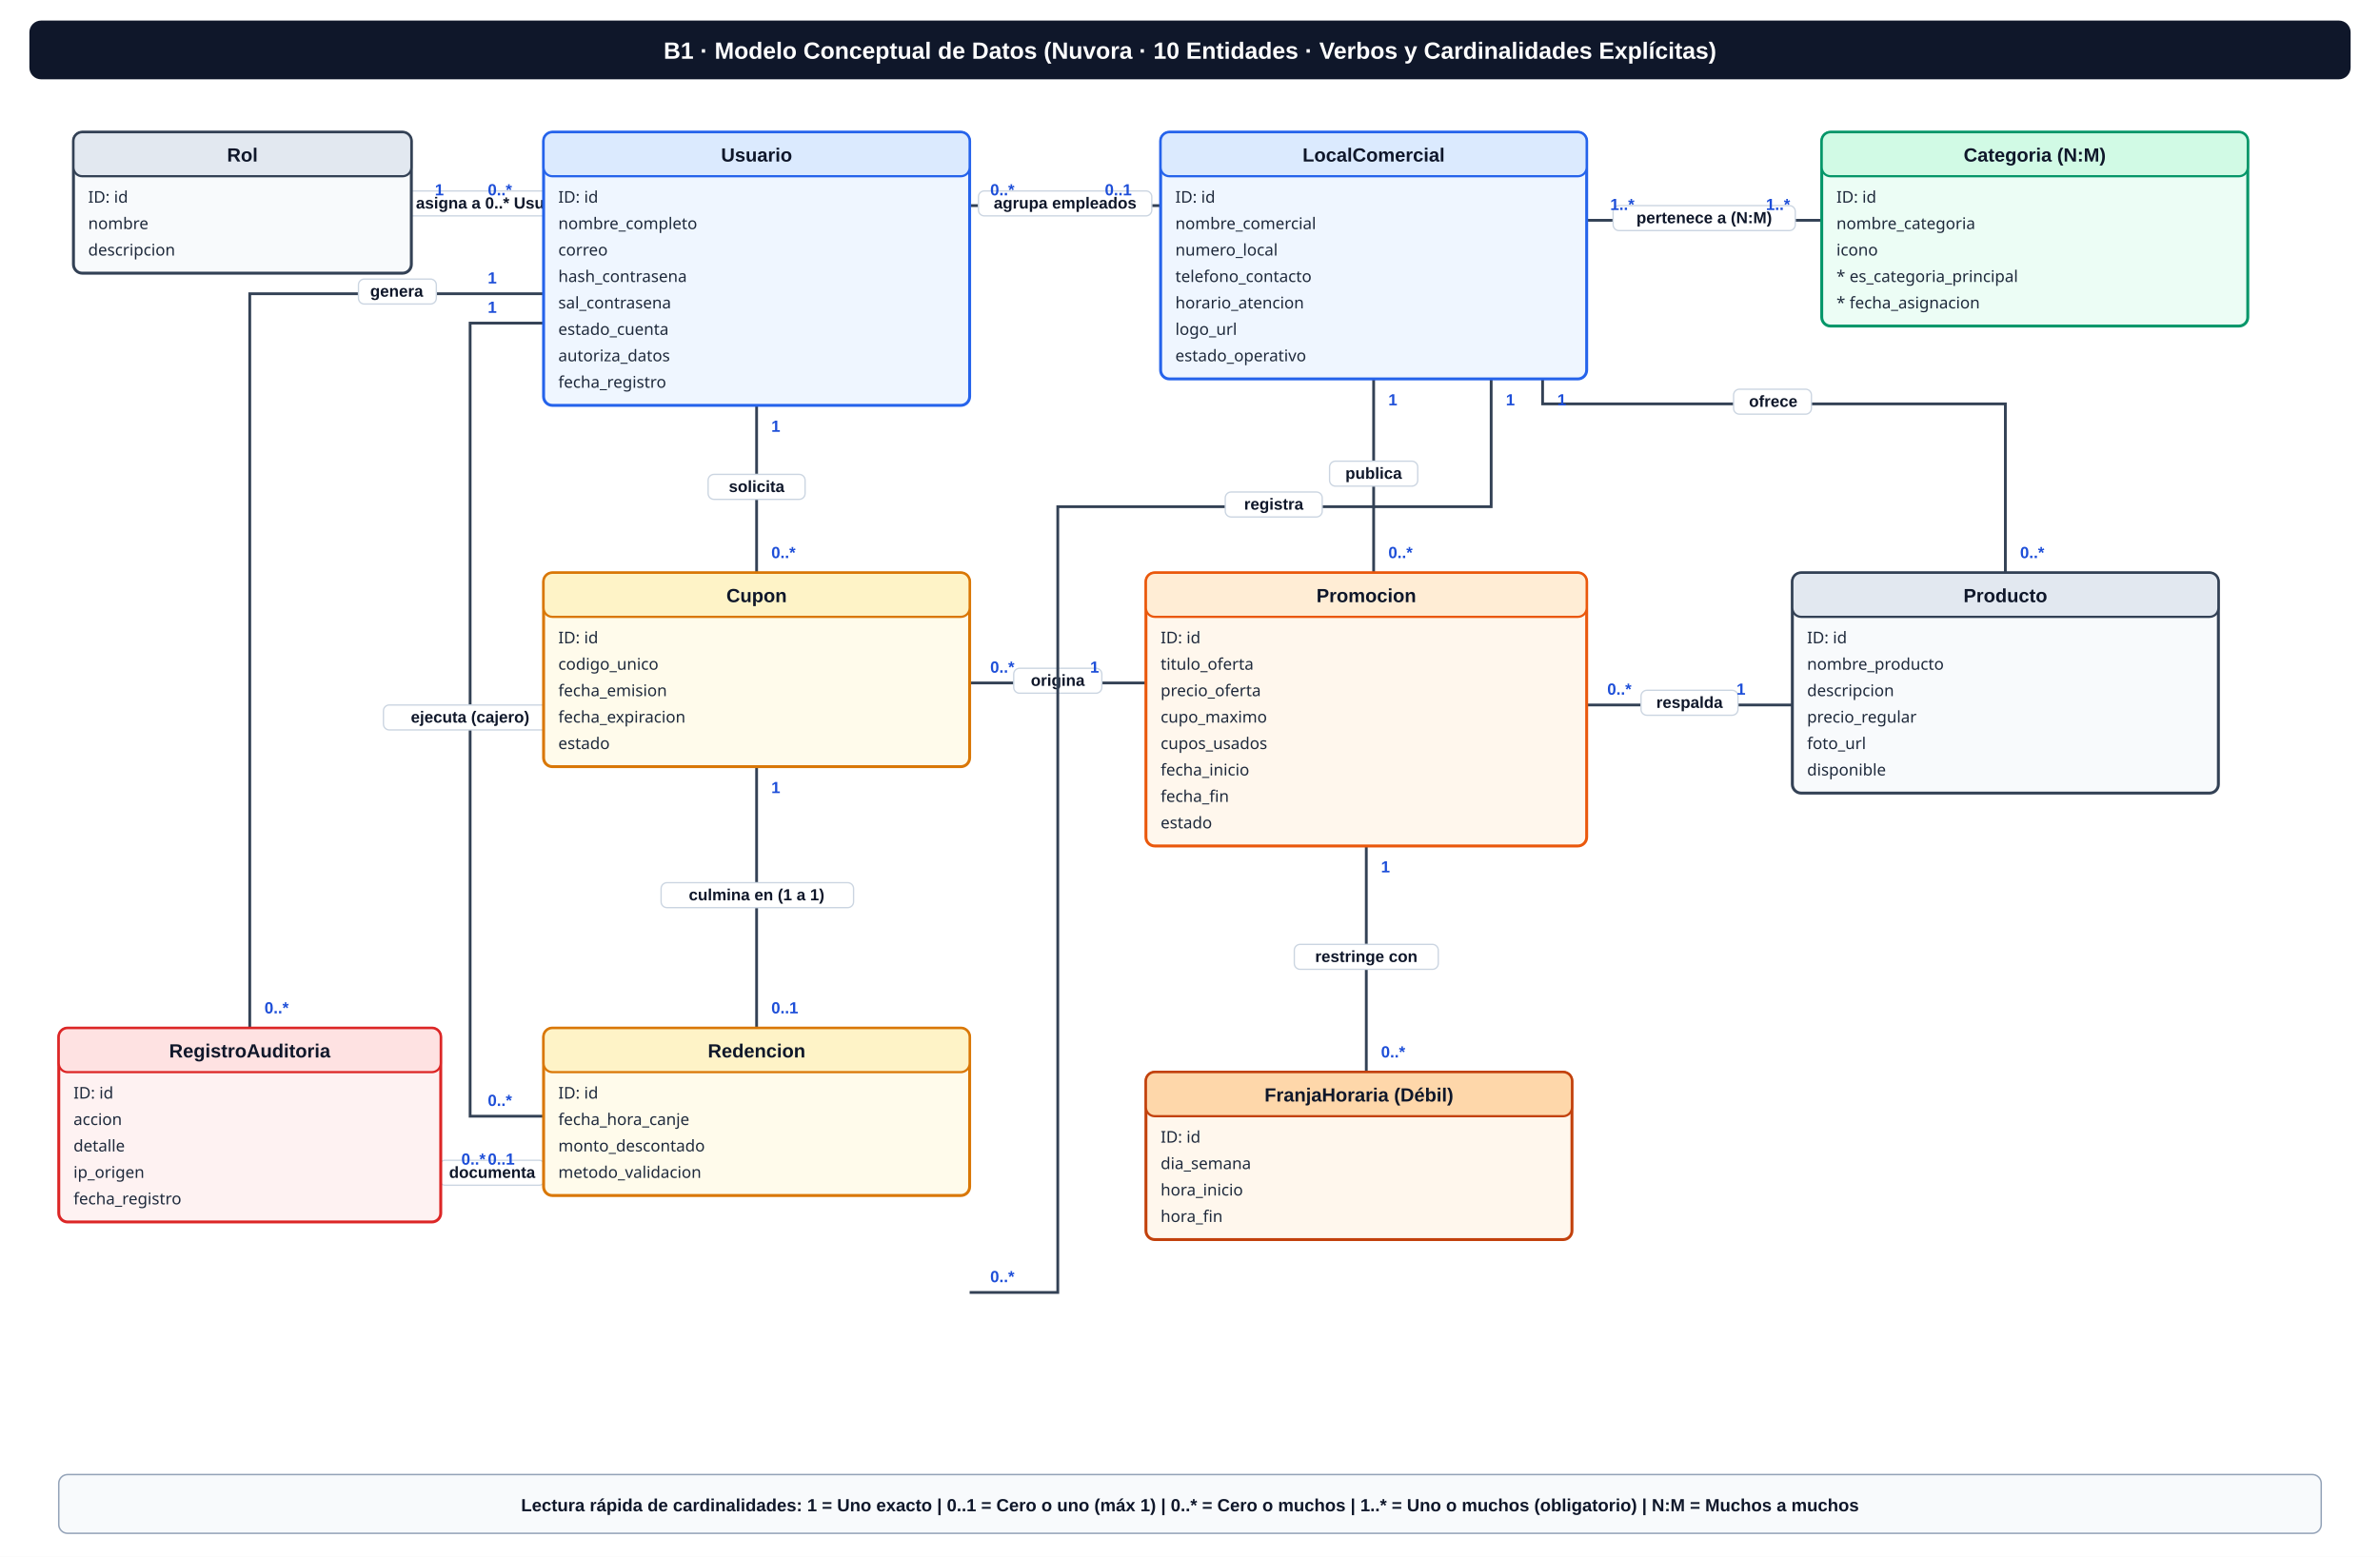
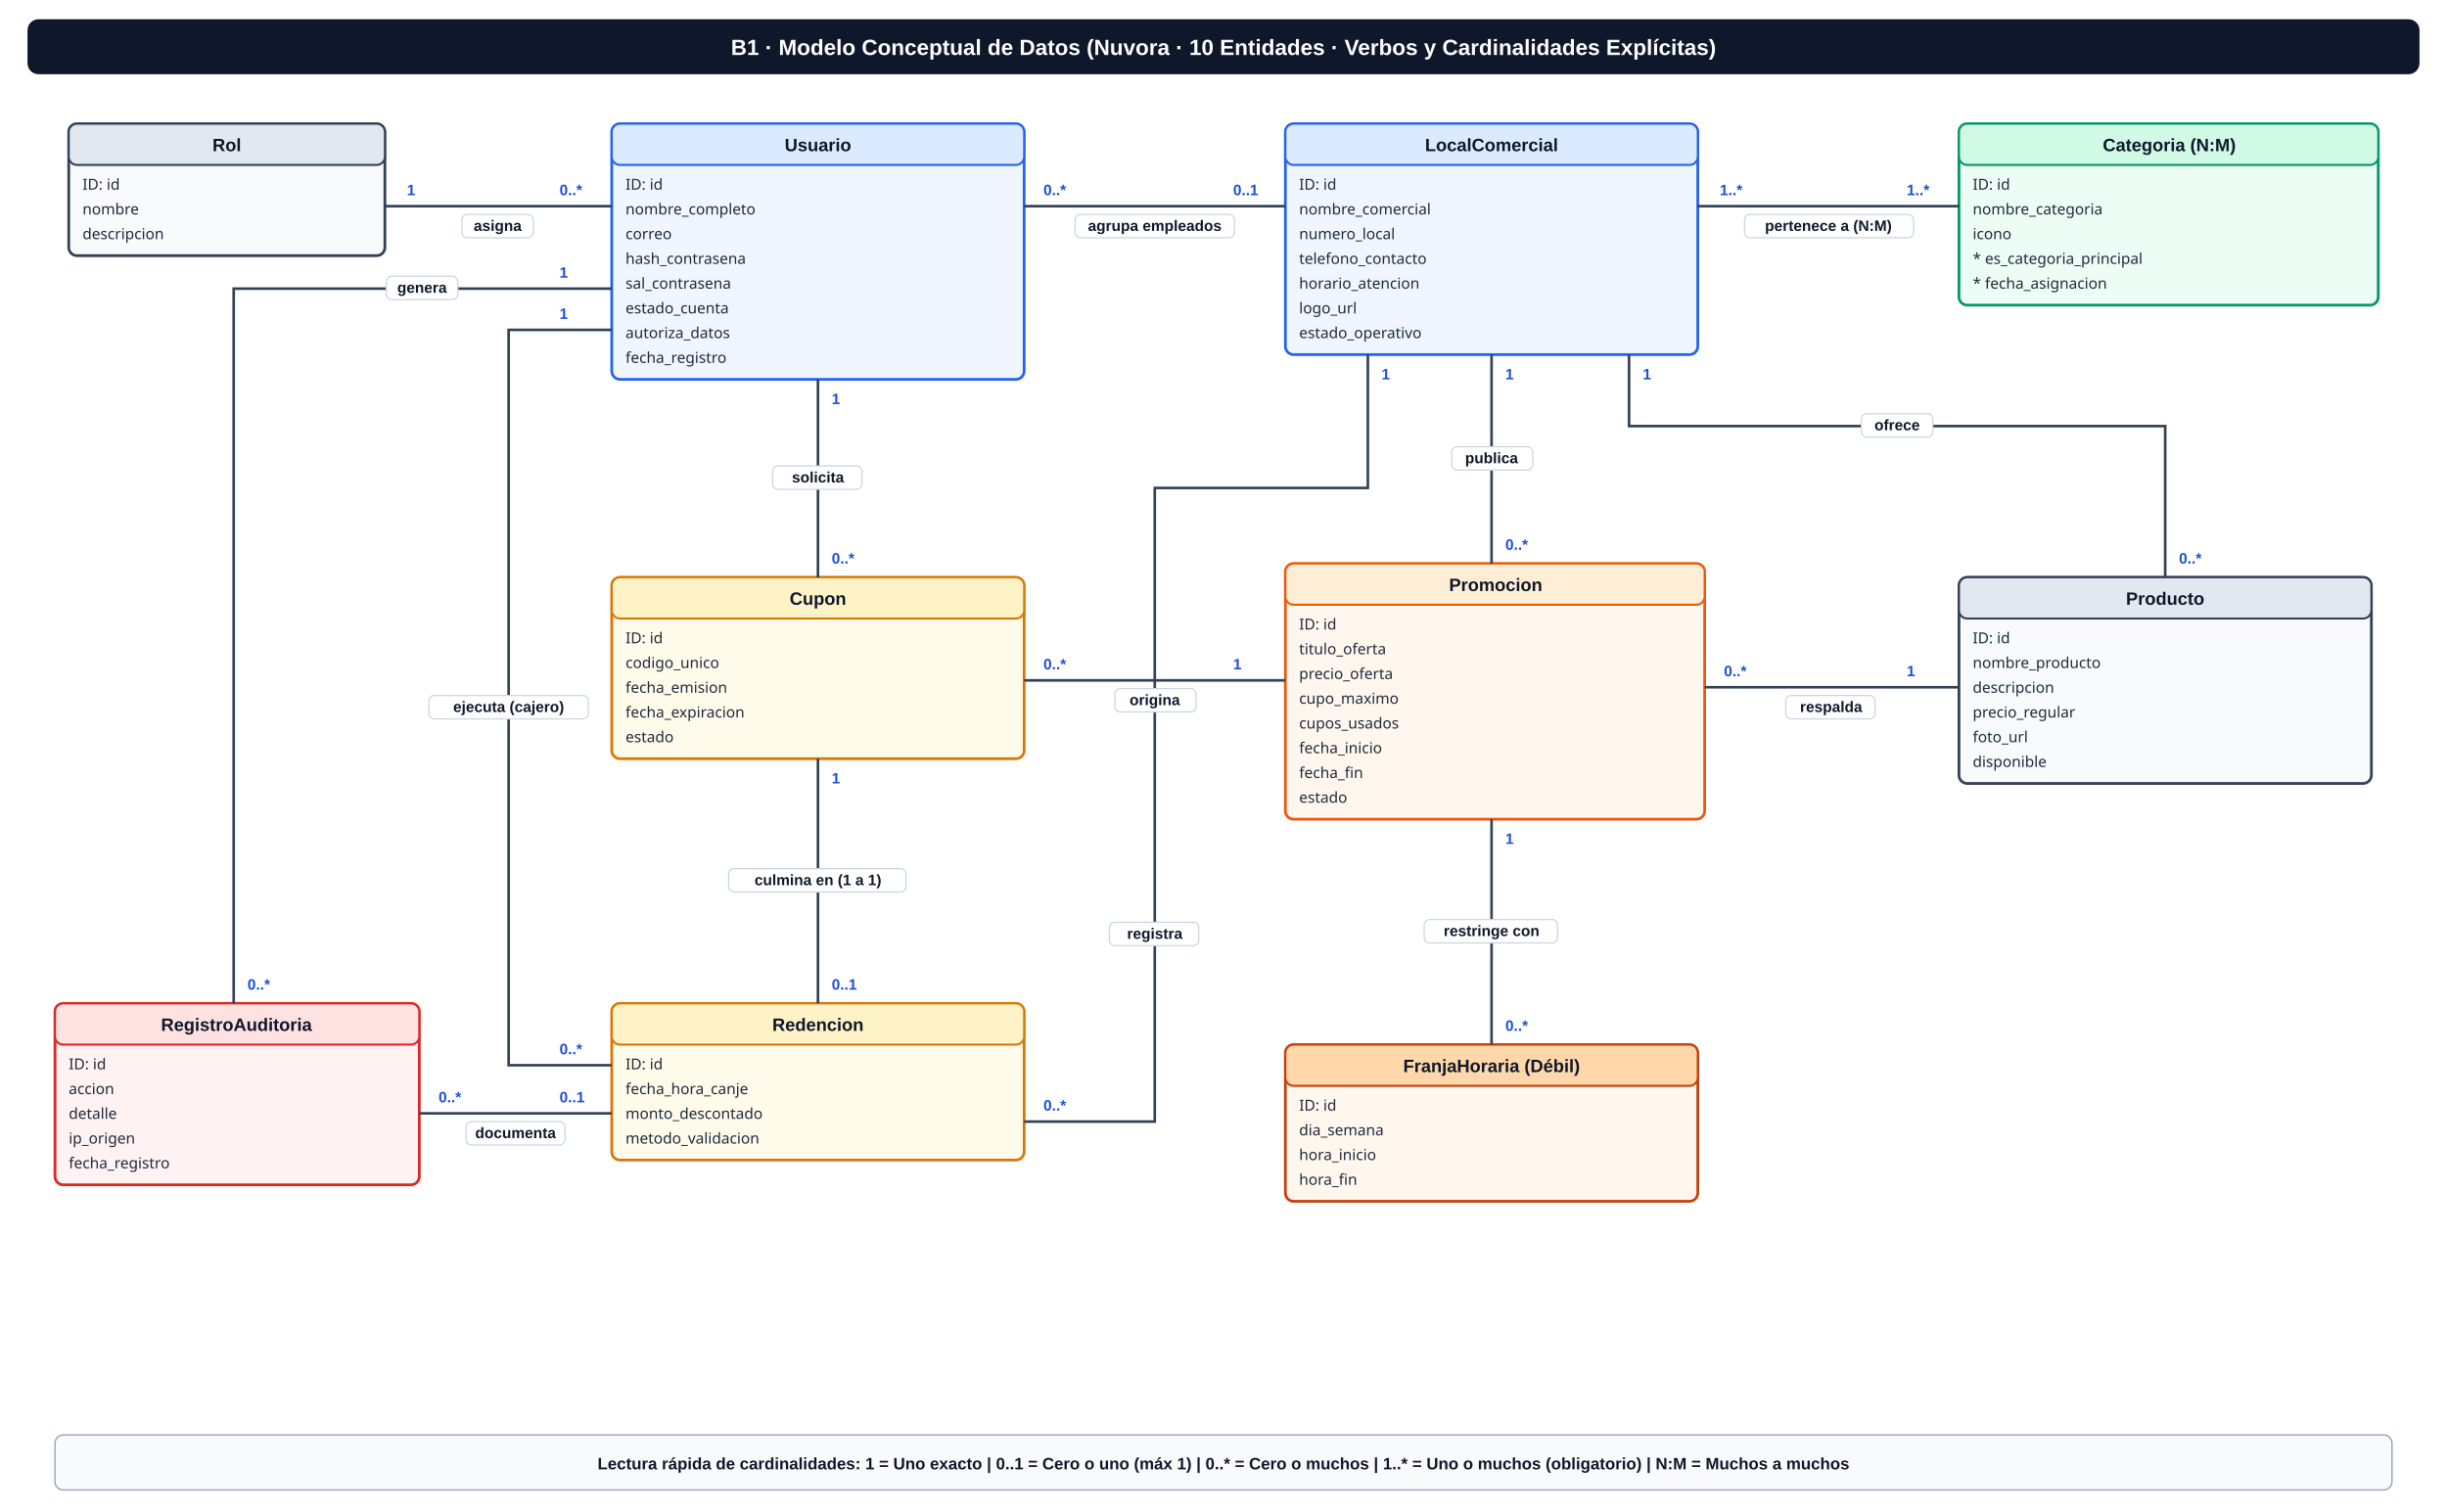
- <svg xmlns="http://www.w3.org/2000/svg" width="1620" height="1060" viewBox="0 0 1620 1060">
+ <svg xmlns="http://www.w3.org/2000/svg" width="1780" height="1100" viewBox="0 0 1780 1100">
  <defs>
    <marker id="cf_one" viewBox="0 0 16 14" refX="15" refY="7" markerWidth="14" markerHeight="12" orient="auto-start-reverse">
      <line x1="8" y1="1" x2="8" y2="13" stroke="#1E293B" stroke-width="1.8" />
      <line x1="12" y1="1" x2="12" y2="13" stroke="#1E293B" stroke-width="1.8" />
    </marker>
    <marker id="cf_zero_one" viewBox="0 0 18 14" refX="17" refY="7" markerWidth="16" markerHeight="12" orient="auto-start-reverse">
      <circle cx="5" cy="7" r="3.5" fill="#FFFFFF" stroke="#1E293B" stroke-width="1.6" />
      <line x1="13" y1="1" x2="13" y2="13" stroke="#1E293B" stroke-width="1.8" />
    </marker>
    <marker id="cf_zero_many" viewBox="0 0 20 14" refX="19" refY="7" markerWidth="18" markerHeight="12" orient="auto-start-reverse">
      <circle cx="5" cy="7" r="3.5" fill="#FFFFFF" stroke="#1E293B" stroke-width="1.6" />
      <path d="M 19 1 L 10 7 L 19 13" fill="none" stroke="#1E293B" stroke-width="1.8" />
      <line x1="10" y1="7" x2="19" y2="7" stroke="#1E293B" stroke-width="1.8" />
    </marker>
    <marker id="cf_one_many" viewBox="0 0 20 14" refX="19" refY="7" markerWidth="18" markerHeight="12" orient="auto-start-reverse">
      <line x1="7" y1="1" x2="7" y2="13" stroke="#1E293B" stroke-width="1.8" />
      <path d="M 19 1 L 10 7 L 19 13" fill="none" stroke="#1E293B" stroke-width="1.8" />
      <line x1="10" y1="7" x2="19" y2="7" stroke="#1E293B" stroke-width="1.8" />
    </marker>
  </defs>
-   <rect width="1620" height="1060" fill="#FFFFFF" />
-   <rect x="20" y="14" width="1580" height="40" rx="8" fill="#0F172A" />
-   <text x="810" y="40" text-anchor="middle" font-family="Segoe UI, Arial, sans-serif" font-size="16" font-weight="700" fill="#FFFFFF">B1 · Modelo Conceptual de Datos (Nuvora · 10 Entidades · Verbos y Cardinalidades Explícitas)</text>
-   <path d="M 280 140 L 370 140" fill="none" stroke="#334155" stroke-width="1.9" />
-   <rect x="227" y="130" width="196" height="17" rx="4" fill="#FFFFFF" stroke="#CBD5E1" stroke-width="0.9" />
-   <text x="325" y="142" text-anchor="middle" font-family="Segoe UI, Arial, sans-serif" font-size="11" font-weight="600" fill="#0F172A">1 Rol asigna a 0..* Usuarios</text>
-   <text x="296" y="133" font-family="Segoe UI, Arial, sans-serif" font-size="11" font-weight="700" fill="#1D4ED8">1</text>
-   <text x="332" y="133" font-family="Segoe UI, Arial, sans-serif" font-size="11" font-weight="700" fill="#1D4ED8">0..*</text>
-   <path d="M 790 140 L 660 140" fill="none" stroke="#334155" stroke-width="1.9" />
-   <rect x="666" y="130" width="118" height="17" rx="4" fill="#FFFFFF" stroke="#CBD5E1" stroke-width="0.9" />
-   <text x="725" y="142" text-anchor="middle" font-family="Segoe UI, Arial, sans-serif" font-size="11" font-weight="600" fill="#0F172A">agrupa empleados</text>
-   <text x="752" y="133" font-family="Segoe UI, Arial, sans-serif" font-size="11" font-weight="700" fill="#1D4ED8">0..1</text>
-   <text x="674" y="133" font-family="Segoe UI, Arial, sans-serif" font-size="11" font-weight="700" fill="#1D4ED8">0..*</text>
-   <path d="M 1080 150 L 1240 150" fill="none" stroke="#334155" stroke-width="1.9" />
-   <rect x="1098" y="140" width="124" height="17" rx="4" fill="#FFFFFF" stroke="#CBD5E1" stroke-width="0.9" />
-   <text x="1160" y="152" text-anchor="middle" font-family="Segoe UI, Arial, sans-serif" font-size="11" font-weight="600" fill="#0F172A">pertenece a (N:M)</text>
-   <text x="1096" y="143" font-family="Segoe UI, Arial, sans-serif" font-size="11" font-weight="700" fill="#1D4ED8">1..*</text>
-   <text x="1202" y="143" font-family="Segoe UI, Arial, sans-serif" font-size="11" font-weight="700" fill="#1D4ED8">1..*</text>
-   <path d="M 1050 258 L 1050 275 L 1365 275 L 1365 390" fill="none" stroke="#334155" stroke-width="1.9" />
-   <rect x="1180" y="265" width="53" height="17" rx="4" fill="#FFFFFF" stroke="#CBD5E1" stroke-width="0.9" />
-   <text x="1207" y="277" text-anchor="middle" font-family="Segoe UI, Arial, sans-serif" font-size="11" font-weight="600" fill="#0F172A">ofrece</text>
-   <text x="1060" y="276" font-family="Segoe UI, Arial, sans-serif" font-size="11" font-weight="700" fill="#1D4ED8">1</text>
-   <text x="1375" y="380" font-family="Segoe UI, Arial, sans-serif" font-size="11" font-weight="700" fill="#1D4ED8">0..*</text>
-   <path d="M 935 258 L 935 390" fill="none" stroke="#334155" stroke-width="1.9" />
-   <rect x="905" y="314" width="60" height="17" rx="4" fill="#FFFFFF" stroke="#CBD5E1" stroke-width="0.9" />
-   <text x="935" y="326" text-anchor="middle" font-family="Segoe UI, Arial, sans-serif" font-size="11" font-weight="600" fill="#0F172A">publica</text>
-   <text x="945" y="276" font-family="Segoe UI, Arial, sans-serif" font-size="11" font-weight="700" fill="#1D4ED8">1</text>
-   <text x="945" y="380" font-family="Segoe UI, Arial, sans-serif" font-size="11" font-weight="700" fill="#1D4ED8">0..*</text>
-   <path d="M 1220 480 L 1080 480" fill="none" stroke="#334155" stroke-width="1.9" />
-   <rect x="1117" y="470" width="66" height="17" rx="4" fill="#FFFFFF" stroke="#CBD5E1" stroke-width="0.9" />
-   <text x="1150" y="482" text-anchor="middle" font-family="Segoe UI, Arial, sans-serif" font-size="11" font-weight="600" fill="#0F172A">respalda</text>
-   <text x="1182" y="473" font-family="Segoe UI, Arial, sans-serif" font-size="11" font-weight="700" fill="#1D4ED8">1</text>
-   <text x="1094" y="473" font-family="Segoe UI, Arial, sans-serif" font-size="11" font-weight="700" fill="#1D4ED8">0..*</text>
-   <path d="M 930 576 L 930 730" fill="none" stroke="#334155" stroke-width="1.9" />
-   <rect x="881" y="643" width="98" height="17" rx="4" fill="#FFFFFF" stroke="#CBD5E1" stroke-width="0.9" />
-   <text x="930" y="655" text-anchor="middle" font-family="Segoe UI, Arial, sans-serif" font-size="11" font-weight="600" fill="#0F172A">restringe con</text>
-   <text x="940" y="594" font-family="Segoe UI, Arial, sans-serif" font-size="11" font-weight="700" fill="#1D4ED8">1</text>
-   <text x="940" y="720" font-family="Segoe UI, Arial, sans-serif" font-size="11" font-weight="700" fill="#1D4ED8">0..*</text>
-   <path d="M 780 465 L 660 465" fill="none" stroke="#334155" stroke-width="1.9" />
-   <rect x="690" y="455" width="60" height="17" rx="4" fill="#FFFFFF" stroke="#CBD5E1" stroke-width="0.9" />
-   <text x="720" y="467" text-anchor="middle" font-family="Segoe UI, Arial, sans-serif" font-size="11" font-weight="600" fill="#0F172A">origina</text>
-   <text x="742" y="458" font-family="Segoe UI, Arial, sans-serif" font-size="11" font-weight="700" fill="#1D4ED8">1</text>
-   <text x="674" y="458" font-family="Segoe UI, Arial, sans-serif" font-size="11" font-weight="700" fill="#1D4ED8">0..*</text>
-   <path d="M 515 276 L 515 390" fill="none" stroke="#334155" stroke-width="1.9" />
-   <rect x="482" y="323" width="66" height="17" rx="4" fill="#FFFFFF" stroke="#CBD5E1" stroke-width="0.9" />
-   <text x="515" y="335" text-anchor="middle" font-family="Segoe UI, Arial, sans-serif" font-size="11" font-weight="600" fill="#0F172A">solicita</text>
-   <text x="525" y="294" font-family="Segoe UI, Arial, sans-serif" font-size="11" font-weight="700" fill="#1D4ED8">1</text>
-   <text x="525" y="380" font-family="Segoe UI, Arial, sans-serif" font-size="11" font-weight="700" fill="#1D4ED8">0..*</text>
-   <path d="M 515 522 L 515 700" fill="none" stroke="#334155" stroke-width="1.9" />
-   <rect x="450" y="601" width="131" height="17" rx="4" fill="#FFFFFF" stroke="#CBD5E1" stroke-width="0.9" />
-   <text x="515" y="613" text-anchor="middle" font-family="Segoe UI, Arial, sans-serif" font-size="11" font-weight="600" fill="#0F172A">culmina en (1 a 1)</text>
-   <text x="525" y="540" font-family="Segoe UI, Arial, sans-serif" font-size="11" font-weight="700" fill="#1D4ED8">1</text>
-   <text x="525" y="690" font-family="Segoe UI, Arial, sans-serif" font-size="11" font-weight="700" fill="#1D4ED8">0..1</text>
-   <path d="M 370 220 L 320 220 L 320 760 L 370 760" fill="none" stroke="#334155" stroke-width="1.9" />
-   <rect x="261" y="480" width="118" height="17" rx="4" fill="#FFFFFF" stroke="#CBD5E1" stroke-width="0.9" />
-   <text x="320" y="492" text-anchor="middle" font-family="Segoe UI, Arial, sans-serif" font-size="11" font-weight="600" fill="#0F172A">ejecuta (cajero)</text>
-   <text x="332" y="213" font-family="Segoe UI, Arial, sans-serif" font-size="11" font-weight="700" fill="#1D4ED8">1</text>
-   <text x="332" y="753" font-family="Segoe UI, Arial, sans-serif" font-size="11" font-weight="700" fill="#1D4ED8">0..*</text>
-   <path d="M 1015 258 L 1015 345 L 720 345 L 720 880 L 660 880" fill="none" stroke="#334155" stroke-width="1.9" />
-   <rect x="834" y="335" width="66" height="17" rx="4" fill="#FFFFFF" stroke="#CBD5E1" stroke-width="0.9" />
-   <text x="867" y="347" text-anchor="middle" font-family="Segoe UI, Arial, sans-serif" font-size="11" font-weight="600" fill="#0F172A">registra</text>
-   <text x="1025" y="276" font-family="Segoe UI, Arial, sans-serif" font-size="11" font-weight="700" fill="#1D4ED8">1</text>
-   <text x="674" y="873" font-family="Segoe UI, Arial, sans-serif" font-size="11" font-weight="700" fill="#1D4ED8">0..*</text>
-   <path d="M 370 200 L 170 200 L 170 700" fill="none" stroke="#334155" stroke-width="1.9" />
-   <rect x="244" y="190" width="53" height="17" rx="4" fill="#FFFFFF" stroke="#CBD5E1" stroke-width="0.9" />
-   <text x="270" y="202" text-anchor="middle" font-family="Segoe UI, Arial, sans-serif" font-size="11" font-weight="600" fill="#0F172A">genera</text>
-   <text x="332" y="193" font-family="Segoe UI, Arial, sans-serif" font-size="11" font-weight="700" fill="#1D4ED8">1</text>
-   <text x="180" y="690" font-family="Segoe UI, Arial, sans-serif" font-size="11" font-weight="700" fill="#1D4ED8">0..*</text>
-   <path d="M 370 800 L 300 800" fill="none" stroke="#334155" stroke-width="1.9" />
-   <rect x="299" y="790" width="72" height="17" rx="4" fill="#FFFFFF" stroke="#CBD5E1" stroke-width="0.9" />
-   <text x="335" y="802" text-anchor="middle" font-family="Segoe UI, Arial, sans-serif" font-size="11" font-weight="600" fill="#0F172A">documenta</text>
-   <text x="332" y="793" font-family="Segoe UI, Arial, sans-serif" font-size="11" font-weight="700" fill="#1D4ED8">0..1</text>
-   <text x="314" y="793" font-family="Segoe UI, Arial, sans-serif" font-size="11" font-weight="700" fill="#1D4ED8">0..*</text>
+   <rect width="1780" height="1100" fill="#FFFFFF" />
+   <rect x="20" y="14" width="1740" height="40" rx="8" fill="#0F172A" />
+   <text x="890" y="40" text-anchor="middle" font-family="Segoe UI, Arial, sans-serif" font-size="16" font-weight="700" fill="#FFFFFF">B1 · Modelo Conceptual de Datos (Nuvora · 10 Entidades · Verbos y Cardinalidades Explícitas)</text>
  <rect x="50" y="90" width="230" height="96" rx="6" fill="#F8FAFC" stroke="#334155" stroke-width="2" />
  <rect x="50" y="90" width="230" height="30" rx="6" fill="#E2E8F0" stroke="#334155" stroke-width="1.5" />
  <text x="165" y="110" text-anchor="middle" font-family="Segoe UI, Arial, sans-serif" font-size="13" font-weight="700" fill="#0F172A">Rol</text>
  <text x="60" y="138" font-family="Consolas, Segoe UI, monospace" font-size="11" fill="#1E293B">ID: id</text>
  <text x="60" y="156" font-family="Consolas, Segoe UI, monospace" font-size="11" fill="#1E293B">nombre</text>
  <text x="60" y="174" font-family="Consolas, Segoe UI, monospace" font-size="11" fill="#1E293B">descripcion</text>
-   <rect x="370" y="90" width="290" height="186" rx="6" fill="#EFF6FF" stroke="#2563EB" stroke-width="2" />
-   <rect x="370" y="90" width="290" height="30" rx="6" fill="#DBEAFE" stroke="#2563EB" stroke-width="1.5" />
-   <text x="515" y="110" text-anchor="middle" font-family="Segoe UI, Arial, sans-serif" font-size="13" font-weight="700" fill="#0F172A">Usuario</text>
-   <text x="380" y="138" font-family="Consolas, Segoe UI, monospace" font-size="11" fill="#1E293B">ID: id</text>
-   <text x="380" y="156" font-family="Consolas, Segoe UI, monospace" font-size="11" fill="#1E293B">nombre_completo</text>
-   <text x="380" y="174" font-family="Consolas, Segoe UI, monospace" font-size="11" fill="#1E293B">correo</text>
-   <text x="380" y="192" font-family="Consolas, Segoe UI, monospace" font-size="11" fill="#1E293B">hash_contrasena</text>
-   <text x="380" y="210" font-family="Consolas, Segoe UI, monospace" font-size="11" fill="#1E293B">sal_contrasena</text>
-   <text x="380" y="228" font-family="Consolas, Segoe UI, monospace" font-size="11" fill="#1E293B">estado_cuenta</text>
-   <text x="380" y="246" font-family="Consolas, Segoe UI, monospace" font-size="11" fill="#1E293B">autoriza_datos</text>
-   <text x="380" y="264" font-family="Consolas, Segoe UI, monospace" font-size="11" fill="#1E293B">fecha_registro</text>
-   <rect x="790" y="90" width="290" height="168" rx="6" fill="#EFF6FF" stroke="#2563EB" stroke-width="2" />
-   <rect x="790" y="90" width="290" height="30" rx="6" fill="#DBEAFE" stroke="#2563EB" stroke-width="1.5" />
-   <text x="935" y="110" text-anchor="middle" font-family="Segoe UI, Arial, sans-serif" font-size="13" font-weight="700" fill="#0F172A">LocalComercial</text>
-   <text x="800" y="138" font-family="Consolas, Segoe UI, monospace" font-size="11" fill="#1E293B">ID: id</text>
-   <text x="800" y="156" font-family="Consolas, Segoe UI, monospace" font-size="11" fill="#1E293B">nombre_comercial</text>
-   <text x="800" y="174" font-family="Consolas, Segoe UI, monospace" font-size="11" fill="#1E293B">numero_local</text>
-   <text x="800" y="192" font-family="Consolas, Segoe UI, monospace" font-size="11" fill="#1E293B">telefono_contacto</text>
-   <text x="800" y="210" font-family="Consolas, Segoe UI, monospace" font-size="11" fill="#1E293B">horario_atencion</text>
-   <text x="800" y="228" font-family="Consolas, Segoe UI, monospace" font-size="11" fill="#1E293B">logo_url</text>
-   <text x="800" y="246" font-family="Consolas, Segoe UI, monospace" font-size="11" fill="#1E293B">estado_operativo</text>
-   <rect x="1240" y="90" width="290" height="132" rx="6" fill="#ECFDF5" stroke="#059669" stroke-width="2" />
-   <rect x="1240" y="90" width="290" height="30" rx="6" fill="#D1FAE5" stroke="#059669" stroke-width="1.5" />
-   <text x="1385" y="110" text-anchor="middle" font-family="Segoe UI, Arial, sans-serif" font-size="13" font-weight="700" fill="#0F172A">Categoria (N:M)</text>
-   <text x="1250" y="138" font-family="Consolas, Segoe UI, monospace" font-size="11" fill="#1E293B">ID: id</text>
-   <text x="1250" y="156" font-family="Consolas, Segoe UI, monospace" font-size="11" fill="#1E293B">nombre_categoria</text>
-   <text x="1250" y="174" font-family="Consolas, Segoe UI, monospace" font-size="11" fill="#1E293B">icono</text>
-   <text x="1250" y="192" font-family="Consolas, Segoe UI, monospace" font-size="11" fill="#1E293B">* es_categoria_principal</text>
-   <text x="1250" y="210" font-family="Consolas, Segoe UI, monospace" font-size="11" fill="#1E293B">* fecha_asignacion</text>
-   <rect x="1220" y="390" width="290" height="150" rx="6" fill="#F8FAFC" stroke="#334155" stroke-width="2" />
-   <rect x="1220" y="390" width="290" height="30" rx="6" fill="#E2E8F0" stroke="#334155" stroke-width="1.5" />
-   <text x="1365" y="410" text-anchor="middle" font-family="Segoe UI, Arial, sans-serif" font-size="13" font-weight="700" fill="#0F172A">Producto</text>
-   <text x="1230" y="438" font-family="Consolas, Segoe UI, monospace" font-size="11" fill="#1E293B">ID: id</text>
-   <text x="1230" y="456" font-family="Consolas, Segoe UI, monospace" font-size="11" fill="#1E293B">nombre_producto</text>
-   <text x="1230" y="474" font-family="Consolas, Segoe UI, monospace" font-size="11" fill="#1E293B">descripcion</text>
-   <text x="1230" y="492" font-family="Consolas, Segoe UI, monospace" font-size="11" fill="#1E293B">precio_regular</text>
-   <text x="1230" y="510" font-family="Consolas, Segoe UI, monospace" font-size="11" fill="#1E293B">foto_url</text>
-   <text x="1230" y="528" font-family="Consolas, Segoe UI, monospace" font-size="11" fill="#1E293B">disponible</text>
-   <rect x="780" y="390" width="300" height="186" rx="6" fill="#FFF7ED" stroke="#EA580C" stroke-width="2" />
-   <rect x="780" y="390" width="300" height="30" rx="6" fill="#FFEDD5" stroke="#EA580C" stroke-width="1.5" />
-   <text x="930" y="410" text-anchor="middle" font-family="Segoe UI, Arial, sans-serif" font-size="13" font-weight="700" fill="#0F172A">Promocion</text>
-   <text x="790" y="438" font-family="Consolas, Segoe UI, monospace" font-size="11" fill="#1E293B">ID: id</text>
-   <text x="790" y="456" font-family="Consolas, Segoe UI, monospace" font-size="11" fill="#1E293B">titulo_oferta</text>
-   <text x="790" y="474" font-family="Consolas, Segoe UI, monospace" font-size="11" fill="#1E293B">precio_oferta</text>
-   <text x="790" y="492" font-family="Consolas, Segoe UI, monospace" font-size="11" fill="#1E293B">cupo_maximo</text>
-   <text x="790" y="510" font-family="Consolas, Segoe UI, monospace" font-size="11" fill="#1E293B">cupos_usados</text>
-   <text x="790" y="528" font-family="Consolas, Segoe UI, monospace" font-size="11" fill="#1E293B">fecha_inicio</text>
-   <text x="790" y="546" font-family="Consolas, Segoe UI, monospace" font-size="11" fill="#1E293B">fecha_fin</text>
-   <text x="790" y="564" font-family="Consolas, Segoe UI, monospace" font-size="11" fill="#1E293B">estado</text>
-   <rect x="780" y="730" width="290" height="114" rx="6" fill="#FFF7ED" stroke="#C2410C" stroke-width="2" />
-   <rect x="780" y="730" width="290" height="30" rx="6" fill="#FED7AA" stroke="#C2410C" stroke-width="1.5" />
-   <text x="925" y="750" text-anchor="middle" font-family="Segoe UI, Arial, sans-serif" font-size="13" font-weight="700" fill="#0F172A">FranjaHoraria (Débil)</text>
-   <text x="790" y="778" font-family="Consolas, Segoe UI, monospace" font-size="11" fill="#1E293B">ID: id</text>
-   <text x="790" y="796" font-family="Consolas, Segoe UI, monospace" font-size="11" fill="#1E293B">dia_semana</text>
-   <text x="790" y="814" font-family="Consolas, Segoe UI, monospace" font-size="11" fill="#1E293B">hora_inicio</text>
-   <text x="790" y="832" font-family="Consolas, Segoe UI, monospace" font-size="11" fill="#1E293B">hora_fin</text>
-   <rect x="370" y="390" width="290" height="132" rx="6" fill="#FFFBEB" stroke="#D97706" stroke-width="2" />
-   <rect x="370" y="390" width="290" height="30" rx="6" fill="#FEF3C7" stroke="#D97706" stroke-width="1.5" />
-   <text x="515" y="410" text-anchor="middle" font-family="Segoe UI, Arial, sans-serif" font-size="13" font-weight="700" fill="#0F172A">Cupon</text>
-   <text x="380" y="438" font-family="Consolas, Segoe UI, monospace" font-size="11" fill="#1E293B">ID: id</text>
-   <text x="380" y="456" font-family="Consolas, Segoe UI, monospace" font-size="11" fill="#1E293B">codigo_unico</text>
-   <text x="380" y="474" font-family="Consolas, Segoe UI, monospace" font-size="11" fill="#1E293B">fecha_emision</text>
-   <text x="380" y="492" font-family="Consolas, Segoe UI, monospace" font-size="11" fill="#1E293B">fecha_expiracion</text>
-   <text x="380" y="510" font-family="Consolas, Segoe UI, monospace" font-size="11" fill="#1E293B">estado</text>
-   <rect x="370" y="700" width="290" height="114" rx="6" fill="#FFFBEB" stroke="#D97706" stroke-width="2" />
-   <rect x="370" y="700" width="290" height="30" rx="6" fill="#FEF3C7" stroke="#D97706" stroke-width="1.5" />
-   <text x="515" y="720" text-anchor="middle" font-family="Segoe UI, Arial, sans-serif" font-size="13" font-weight="700" fill="#0F172A">Redencion</text>
-   <text x="380" y="748" font-family="Consolas, Segoe UI, monospace" font-size="11" fill="#1E293B">ID: id</text>
-   <text x="380" y="766" font-family="Consolas, Segoe UI, monospace" font-size="11" fill="#1E293B">fecha_hora_canje</text>
-   <text x="380" y="784" font-family="Consolas, Segoe UI, monospace" font-size="11" fill="#1E293B">monto_descontado</text>
-   <text x="380" y="802" font-family="Consolas, Segoe UI, monospace" font-size="11" fill="#1E293B">metodo_validacion</text>
-   <rect x="40" y="700" width="260" height="132" rx="6" fill="#FEF2F2" stroke="#DC2626" stroke-width="2" />
-   <rect x="40" y="700" width="260" height="30" rx="6" fill="#FEE2E2" stroke="#DC2626" stroke-width="1.5" />
-   <text x="170" y="720" text-anchor="middle" font-family="Segoe UI, Arial, sans-serif" font-size="13" font-weight="700" fill="#0F172A">RegistroAuditoria</text>
-   <text x="50" y="748" font-family="Consolas, Segoe UI, monospace" font-size="11" fill="#1E293B">ID: id</text>
-   <text x="50" y="766" font-family="Consolas, Segoe UI, monospace" font-size="11" fill="#1E293B">accion</text>
-   <text x="50" y="784" font-family="Consolas, Segoe UI, monospace" font-size="11" fill="#1E293B">detalle</text>
-   <text x="50" y="802" font-family="Consolas, Segoe UI, monospace" font-size="11" fill="#1E293B">ip_origen</text>
-   <text x="50" y="820" font-family="Consolas, Segoe UI, monospace" font-size="11" fill="#1E293B">fecha_registro</text>
-   <rect x="40" y="1004" width="1540" height="40" rx="6" fill="#F8FAFC" stroke="#94A3B8" stroke-width="1" />
-   <text x="810" y="1029" text-anchor="middle" font-family="Segoe UI, Arial, sans-serif" font-size="12" font-weight="600" fill="#0F172A">Lectura rápida de cardinalidades: 1 = Uno exacto | 0..1 = Cero o uno (máx 1) | 0..* = Cero o muchos | 1..* = Uno o muchos (obligatorio) | N:M = Muchos a muchos</text>
+   <rect x="445" y="90" width="300" height="186" rx="6" fill="#EFF6FF" stroke="#2563EB" stroke-width="2" />
+   <rect x="445" y="90" width="300" height="30" rx="6" fill="#DBEAFE" stroke="#2563EB" stroke-width="1.5" />
+   <text x="595" y="110" text-anchor="middle" font-family="Segoe UI, Arial, sans-serif" font-size="13" font-weight="700" fill="#0F172A">Usuario</text>
+   <text x="455" y="138" font-family="Consolas, Segoe UI, monospace" font-size="11" fill="#1E293B">ID: id</text>
+   <text x="455" y="156" font-family="Consolas, Segoe UI, monospace" font-size="11" fill="#1E293B">nombre_completo</text>
+   <text x="455" y="174" font-family="Consolas, Segoe UI, monospace" font-size="11" fill="#1E293B">correo</text>
+   <text x="455" y="192" font-family="Consolas, Segoe UI, monospace" font-size="11" fill="#1E293B">hash_contrasena</text>
+   <text x="455" y="210" font-family="Consolas, Segoe UI, monospace" font-size="11" fill="#1E293B">sal_contrasena</text>
+   <text x="455" y="228" font-family="Consolas, Segoe UI, monospace" font-size="11" fill="#1E293B">estado_cuenta</text>
+   <text x="455" y="246" font-family="Consolas, Segoe UI, monospace" font-size="11" fill="#1E293B">autoriza_datos</text>
+   <text x="455" y="264" font-family="Consolas, Segoe UI, monospace" font-size="11" fill="#1E293B">fecha_registro</text>
+   <rect x="935" y="90" width="300" height="168" rx="6" fill="#EFF6FF" stroke="#2563EB" stroke-width="2" />
+   <rect x="935" y="90" width="300" height="30" rx="6" fill="#DBEAFE" stroke="#2563EB" stroke-width="1.5" />
+   <text x="1085" y="110" text-anchor="middle" font-family="Segoe UI, Arial, sans-serif" font-size="13" font-weight="700" fill="#0F172A">LocalComercial</text>
+   <text x="945" y="138" font-family="Consolas, Segoe UI, monospace" font-size="11" fill="#1E293B">ID: id</text>
+   <text x="945" y="156" font-family="Consolas, Segoe UI, monospace" font-size="11" fill="#1E293B">nombre_comercial</text>
+   <text x="945" y="174" font-family="Consolas, Segoe UI, monospace" font-size="11" fill="#1E293B">numero_local</text>
+   <text x="945" y="192" font-family="Consolas, Segoe UI, monospace" font-size="11" fill="#1E293B">telefono_contacto</text>
+   <text x="945" y="210" font-family="Consolas, Segoe UI, monospace" font-size="11" fill="#1E293B">horario_atencion</text>
+   <text x="945" y="228" font-family="Consolas, Segoe UI, monospace" font-size="11" fill="#1E293B">logo_url</text>
+   <text x="945" y="246" font-family="Consolas, Segoe UI, monospace" font-size="11" fill="#1E293B">estado_operativo</text>
+   <rect x="1425" y="90" width="305" height="132" rx="6" fill="#ECFDF5" stroke="#059669" stroke-width="2" />
+   <rect x="1425" y="90" width="305" height="30" rx="6" fill="#D1FAE5" stroke="#059669" stroke-width="1.5" />
+   <text x="1578" y="110" text-anchor="middle" font-family="Segoe UI, Arial, sans-serif" font-size="13" font-weight="700" fill="#0F172A">Categoria (N:M)</text>
+   <text x="1435" y="138" font-family="Consolas, Segoe UI, monospace" font-size="11" fill="#1E293B">ID: id</text>
+   <text x="1435" y="156" font-family="Consolas, Segoe UI, monospace" font-size="11" fill="#1E293B">nombre_categoria</text>
+   <text x="1435" y="174" font-family="Consolas, Segoe UI, monospace" font-size="11" fill="#1E293B">icono</text>
+   <text x="1435" y="192" font-family="Consolas, Segoe UI, monospace" font-size="11" fill="#1E293B">* es_categoria_principal</text>
+   <text x="1435" y="210" font-family="Consolas, Segoe UI, monospace" font-size="11" fill="#1E293B">* fecha_asignacion</text>
+   <rect x="1425" y="420" width="300" height="150" rx="6" fill="#F8FAFC" stroke="#334155" stroke-width="2" />
+   <rect x="1425" y="420" width="300" height="30" rx="6" fill="#E2E8F0" stroke="#334155" stroke-width="1.5" />
+   <text x="1575" y="440" text-anchor="middle" font-family="Segoe UI, Arial, sans-serif" font-size="13" font-weight="700" fill="#0F172A">Producto</text>
+   <text x="1435" y="468" font-family="Consolas, Segoe UI, monospace" font-size="11" fill="#1E293B">ID: id</text>
+   <text x="1435" y="486" font-family="Consolas, Segoe UI, monospace" font-size="11" fill="#1E293B">nombre_producto</text>
+   <text x="1435" y="504" font-family="Consolas, Segoe UI, monospace" font-size="11" fill="#1E293B">descripcion</text>
+   <text x="1435" y="522" font-family="Consolas, Segoe UI, monospace" font-size="11" fill="#1E293B">precio_regular</text>
+   <text x="1435" y="540" font-family="Consolas, Segoe UI, monospace" font-size="11" fill="#1E293B">foto_url</text>
+   <text x="1435" y="558" font-family="Consolas, Segoe UI, monospace" font-size="11" fill="#1E293B">disponible</text>
+   <rect x="935" y="410" width="305" height="186" rx="6" fill="#FFF7ED" stroke="#EA580C" stroke-width="2" />
+   <rect x="935" y="410" width="305" height="30" rx="6" fill="#FFEDD5" stroke="#EA580C" stroke-width="1.5" />
+   <text x="1088" y="430" text-anchor="middle" font-family="Segoe UI, Arial, sans-serif" font-size="13" font-weight="700" fill="#0F172A">Promocion</text>
+   <text x="945" y="458" font-family="Consolas, Segoe UI, monospace" font-size="11" fill="#1E293B">ID: id</text>
+   <text x="945" y="476" font-family="Consolas, Segoe UI, monospace" font-size="11" fill="#1E293B">titulo_oferta</text>
+   <text x="945" y="494" font-family="Consolas, Segoe UI, monospace" font-size="11" fill="#1E293B">precio_oferta</text>
+   <text x="945" y="512" font-family="Consolas, Segoe UI, monospace" font-size="11" fill="#1E293B">cupo_maximo</text>
+   <text x="945" y="530" font-family="Consolas, Segoe UI, monospace" font-size="11" fill="#1E293B">cupos_usados</text>
+   <text x="945" y="548" font-family="Consolas, Segoe UI, monospace" font-size="11" fill="#1E293B">fecha_inicio</text>
+   <text x="945" y="566" font-family="Consolas, Segoe UI, monospace" font-size="11" fill="#1E293B">fecha_fin</text>
+   <text x="945" y="584" font-family="Consolas, Segoe UI, monospace" font-size="11" fill="#1E293B">estado</text>
+   <rect x="935" y="760" width="300" height="114" rx="6" fill="#FFF7ED" stroke="#C2410C" stroke-width="2" />
+   <rect x="935" y="760" width="300" height="30" rx="6" fill="#FED7AA" stroke="#C2410C" stroke-width="1.5" />
+   <text x="1085" y="780" text-anchor="middle" font-family="Segoe UI, Arial, sans-serif" font-size="13" font-weight="700" fill="#0F172A">FranjaHoraria (Débil)</text>
+   <text x="945" y="808" font-family="Consolas, Segoe UI, monospace" font-size="11" fill="#1E293B">ID: id</text>
+   <text x="945" y="826" font-family="Consolas, Segoe UI, monospace" font-size="11" fill="#1E293B">dia_semana</text>
+   <text x="945" y="844" font-family="Consolas, Segoe UI, monospace" font-size="11" fill="#1E293B">hora_inicio</text>
+   <text x="945" y="862" font-family="Consolas, Segoe UI, monospace" font-size="11" fill="#1E293B">hora_fin</text>
+   <rect x="445" y="420" width="300" height="132" rx="6" fill="#FFFBEB" stroke="#D97706" stroke-width="2" />
+   <rect x="445" y="420" width="300" height="30" rx="6" fill="#FEF3C7" stroke="#D97706" stroke-width="1.5" />
+   <text x="595" y="440" text-anchor="middle" font-family="Segoe UI, Arial, sans-serif" font-size="13" font-weight="700" fill="#0F172A">Cupon</text>
+   <text x="455" y="468" font-family="Consolas, Segoe UI, monospace" font-size="11" fill="#1E293B">ID: id</text>
+   <text x="455" y="486" font-family="Consolas, Segoe UI, monospace" font-size="11" fill="#1E293B">codigo_unico</text>
+   <text x="455" y="504" font-family="Consolas, Segoe UI, monospace" font-size="11" fill="#1E293B">fecha_emision</text>
+   <text x="455" y="522" font-family="Consolas, Segoe UI, monospace" font-size="11" fill="#1E293B">fecha_expiracion</text>
+   <text x="455" y="540" font-family="Consolas, Segoe UI, monospace" font-size="11" fill="#1E293B">estado</text>
+   <rect x="445" y="730" width="300" height="114" rx="6" fill="#FFFBEB" stroke="#D97706" stroke-width="2" />
+   <rect x="445" y="730" width="300" height="30" rx="6" fill="#FEF3C7" stroke="#D97706" stroke-width="1.5" />
+   <text x="595" y="750" text-anchor="middle" font-family="Segoe UI, Arial, sans-serif" font-size="13" font-weight="700" fill="#0F172A">Redencion</text>
+   <text x="455" y="778" font-family="Consolas, Segoe UI, monospace" font-size="11" fill="#1E293B">ID: id</text>
+   <text x="455" y="796" font-family="Consolas, Segoe UI, monospace" font-size="11" fill="#1E293B">fecha_hora_canje</text>
+   <text x="455" y="814" font-family="Consolas, Segoe UI, monospace" font-size="11" fill="#1E293B">monto_descontado</text>
+   <text x="455" y="832" font-family="Consolas, Segoe UI, monospace" font-size="11" fill="#1E293B">metodo_validacion</text>
+   <rect x="40" y="730" width="265" height="132" rx="6" fill="#FEF2F2" stroke="#DC2626" stroke-width="2" />
+   <rect x="40" y="730" width="265" height="30" rx="6" fill="#FEE2E2" stroke="#DC2626" stroke-width="1.5" />
+   <text x="172" y="750" text-anchor="middle" font-family="Segoe UI, Arial, sans-serif" font-size="13" font-weight="700" fill="#0F172A">RegistroAuditoria</text>
+   <text x="50" y="778" font-family="Consolas, Segoe UI, monospace" font-size="11" fill="#1E293B">ID: id</text>
+   <text x="50" y="796" font-family="Consolas, Segoe UI, monospace" font-size="11" fill="#1E293B">accion</text>
+   <text x="50" y="814" font-family="Consolas, Segoe UI, monospace" font-size="11" fill="#1E293B">detalle</text>
+   <text x="50" y="832" font-family="Consolas, Segoe UI, monospace" font-size="11" fill="#1E293B">ip_origen</text>
+   <text x="50" y="850" font-family="Consolas, Segoe UI, monospace" font-size="11" fill="#1E293B">fecha_registro</text>
+   <path d="M 280 150 L 445 150" fill="none" stroke="#334155" stroke-width="1.9" />
+   <path d="M 935 150 L 745 150" fill="none" stroke="#334155" stroke-width="1.9" />
+   <path d="M 1235 150 L 1425 150" fill="none" stroke="#334155" stroke-width="1.9" />
+   <path d="M 1185 258 L 1185 310 L 1575 310 L 1575 420" fill="none" stroke="#334155" stroke-width="1.9" />
+   <path d="M 1085 258 L 1085 410" fill="none" stroke="#334155" stroke-width="1.9" />
+   <path d="M 1425 500 L 1240 500" fill="none" stroke="#334155" stroke-width="1.9" />
+   <path d="M 1085 596 L 1085 760" fill="none" stroke="#334155" stroke-width="1.9" />
+   <path d="M 935 495 L 745 495" fill="none" stroke="#334155" stroke-width="1.9" />
+   <path d="M 595 276 L 595 420" fill="none" stroke="#334155" stroke-width="1.9" />
+   <path d="M 595 552 L 595 730" fill="none" stroke="#334155" stroke-width="1.9" />
+   <path d="M 445 240 L 370 240 L 370 775 L 445 775" fill="none" stroke="#334155" stroke-width="1.9" />
+   <path d="M 995 258 L 995 355 L 840 355 L 840 816 L 745 816" fill="none" stroke="#334155" stroke-width="1.9" />
+   <path d="M 445 210 L 170 210 L 170 730" fill="none" stroke="#334155" stroke-width="1.9" />
+   <path d="M 445 810 L 305 810" fill="none" stroke="#334155" stroke-width="1.9" />
+   <rect x="336" y="156" width="52" height="17" rx="4" fill="#FFFFFF" stroke="#CBD5E1" stroke-width="0.9" />
+   <text x="362" y="168" text-anchor="middle" font-family="Segoe UI, Arial, sans-serif" font-size="11" font-weight="600" fill="#0F172A">asigna</text>
+   <rect x="293" y="131" width="16" height="14" rx="2" fill="#FFFFFF" opacity="0.92" />
+   <text x="296" y="142" font-family="Segoe UI, Arial, sans-serif" font-size="11" font-weight="700" fill="#1D4ED8">1</text>
+   <rect x="404" y="131" width="32" height="14" rx="2" fill="#FFFFFF" opacity="0.92" />
+   <text x="407" y="142" font-family="Segoe UI, Arial, sans-serif" font-size="11" font-weight="700" fill="#1D4ED8">0..*</text>
+   <rect x="782" y="156" width="116" height="17" rx="4" fill="#FFFFFF" stroke="#CBD5E1" stroke-width="0.9" />
+   <text x="840" y="168" text-anchor="middle" font-family="Segoe UI, Arial, sans-serif" font-size="11" font-weight="600" fill="#0F172A">agrupa empleados</text>
+   <rect x="894" y="131" width="32" height="14" rx="2" fill="#FFFFFF" opacity="0.92" />
+   <text x="897" y="142" font-family="Segoe UI, Arial, sans-serif" font-size="11" font-weight="700" fill="#1D4ED8">0..1</text>
+   <rect x="756" y="131" width="32" height="14" rx="2" fill="#FFFFFF" opacity="0.92" />
+   <text x="759" y="142" font-family="Segoe UI, Arial, sans-serif" font-size="11" font-weight="700" fill="#1D4ED8">0..*</text>
+   <rect x="1269" y="156" width="123" height="17" rx="4" fill="#FFFFFF" stroke="#CBD5E1" stroke-width="0.9" />
+   <text x="1330" y="168" text-anchor="middle" font-family="Segoe UI, Arial, sans-serif" font-size="11" font-weight="600" fill="#0F172A">pertenece a (N:M)</text>
+   <rect x="1248" y="131" width="32" height="14" rx="2" fill="#FFFFFF" opacity="0.92" />
+   <text x="1251" y="142" font-family="Segoe UI, Arial, sans-serif" font-size="11" font-weight="700" fill="#1D4ED8">1..*</text>
+   <rect x="1384" y="131" width="32" height="14" rx="2" fill="#FFFFFF" opacity="0.92" />
+   <text x="1387" y="142" font-family="Segoe UI, Arial, sans-serif" font-size="11" font-weight="700" fill="#1D4ED8">1..*</text>
+   <rect x="1354" y="301" width="52" height="17" rx="4" fill="#FFFFFF" stroke="#CBD5E1" stroke-width="0.9" />
+   <text x="1380" y="313" text-anchor="middle" font-family="Segoe UI, Arial, sans-serif" font-size="11" font-weight="600" fill="#0F172A">ofrece</text>
+   <rect x="1192" y="265" width="16" height="14" rx="2" fill="#FFFFFF" opacity="0.92" />
+   <text x="1195" y="276" font-family="Segoe UI, Arial, sans-serif" font-size="11" font-weight="700" fill="#1D4ED8">1</text>
+   <rect x="1582" y="399" width="32" height="14" rx="2" fill="#FFFFFF" opacity="0.92" />
+   <text x="1585" y="410" font-family="Segoe UI, Arial, sans-serif" font-size="11" font-weight="700" fill="#1D4ED8">0..*</text>
+   <rect x="1056" y="325" width="59" height="17" rx="4" fill="#FFFFFF" stroke="#CBD5E1" stroke-width="0.9" />
+   <text x="1085" y="337" text-anchor="middle" font-family="Segoe UI, Arial, sans-serif" font-size="11" font-weight="600" fill="#0F172A">publica</text>
+   <rect x="1092" y="265" width="16" height="14" rx="2" fill="#FFFFFF" opacity="0.92" />
+   <text x="1095" y="276" font-family="Segoe UI, Arial, sans-serif" font-size="11" font-weight="700" fill="#1D4ED8">1</text>
+   <rect x="1092" y="389" width="32" height="14" rx="2" fill="#FFFFFF" opacity="0.92" />
+   <text x="1095" y="400" font-family="Segoe UI, Arial, sans-serif" font-size="11" font-weight="700" fill="#1D4ED8">0..*</text>
+   <rect x="1299" y="506" width="65" height="17" rx="4" fill="#FFFFFF" stroke="#CBD5E1" stroke-width="0.9" />
+   <text x="1332" y="518" text-anchor="middle" font-family="Segoe UI, Arial, sans-serif" font-size="11" font-weight="600" fill="#0F172A">respalda</text>
+   <rect x="1384" y="481" width="16" height="14" rx="2" fill="#FFFFFF" opacity="0.92" />
+   <text x="1387" y="492" font-family="Segoe UI, Arial, sans-serif" font-size="11" font-weight="700" fill="#1D4ED8">1</text>
+   <rect x="1251" y="481" width="32" height="14" rx="2" fill="#FFFFFF" opacity="0.92" />
+   <text x="1254" y="492" font-family="Segoe UI, Arial, sans-serif" font-size="11" font-weight="700" fill="#1D4ED8">0..*</text>
+   <rect x="1036" y="669" width="97" height="17" rx="4" fill="#FFFFFF" stroke="#CBD5E1" stroke-width="0.9" />
+   <text x="1085" y="681" text-anchor="middle" font-family="Segoe UI, Arial, sans-serif" font-size="11" font-weight="600" fill="#0F172A">restringe con</text>
+   <rect x="1092" y="603" width="16" height="14" rx="2" fill="#FFFFFF" opacity="0.92" />
+   <text x="1095" y="614" font-family="Segoe UI, Arial, sans-serif" font-size="11" font-weight="700" fill="#1D4ED8">1</text>
+   <rect x="1092" y="739" width="32" height="14" rx="2" fill="#FFFFFF" opacity="0.92" />
+   <text x="1095" y="750" font-family="Segoe UI, Arial, sans-serif" font-size="11" font-weight="700" fill="#1D4ED8">0..*</text>
+   <rect x="811" y="501" width="59" height="17" rx="4" fill="#FFFFFF" stroke="#CBD5E1" stroke-width="0.9" />
+   <text x="840" y="513" text-anchor="middle" font-family="Segoe UI, Arial, sans-serif" font-size="11" font-weight="600" fill="#0F172A">origina</text>
+   <rect x="894" y="476" width="16" height="14" rx="2" fill="#FFFFFF" opacity="0.92" />
+   <text x="897" y="487" font-family="Segoe UI, Arial, sans-serif" font-size="11" font-weight="700" fill="#1D4ED8">1</text>
+   <rect x="756" y="476" width="32" height="14" rx="2" fill="#FFFFFF" opacity="0.92" />
+   <text x="759" y="487" font-family="Segoe UI, Arial, sans-serif" font-size="11" font-weight="700" fill="#1D4ED8">0..*</text>
+   <rect x="562" y="339" width="65" height="17" rx="4" fill="#FFFFFF" stroke="#CBD5E1" stroke-width="0.9" />
+   <text x="595" y="351" text-anchor="middle" font-family="Segoe UI, Arial, sans-serif" font-size="11" font-weight="600" fill="#0F172A">solicita</text>
+   <rect x="602" y="283" width="16" height="14" rx="2" fill="#FFFFFF" opacity="0.92" />
+   <text x="605" y="294" font-family="Segoe UI, Arial, sans-serif" font-size="11" font-weight="700" fill="#1D4ED8">1</text>
+   <rect x="602" y="399" width="32" height="14" rx="2" fill="#FFFFFF" opacity="0.92" />
+   <text x="605" y="410" font-family="Segoe UI, Arial, sans-serif" font-size="11" font-weight="700" fill="#1D4ED8">0..*</text>
+   <rect x="530" y="632" width="129" height="17" rx="4" fill="#FFFFFF" stroke="#CBD5E1" stroke-width="0.9" />
+   <text x="595" y="644" text-anchor="middle" font-family="Segoe UI, Arial, sans-serif" font-size="11" font-weight="600" fill="#0F172A">culmina en (1 a 1)</text>
+   <rect x="602" y="559" width="16" height="14" rx="2" fill="#FFFFFF" opacity="0.92" />
+   <text x="605" y="570" font-family="Segoe UI, Arial, sans-serif" font-size="11" font-weight="700" fill="#1D4ED8">1</text>
+   <rect x="602" y="709" width="32" height="14" rx="2" fill="#FFFFFF" opacity="0.92" />
+   <text x="605" y="720" font-family="Segoe UI, Arial, sans-serif" font-size="11" font-weight="700" fill="#1D4ED8">0..1</text>
+   <rect x="312" y="506" width="116" height="17" rx="4" fill="#FFFFFF" stroke="#CBD5E1" stroke-width="0.9" />
+   <text x="370" y="518" text-anchor="middle" font-family="Segoe UI, Arial, sans-serif" font-size="11" font-weight="600" fill="#0F172A">ejecuta (cajero)</text>
+   <rect x="404" y="221" width="16" height="14" rx="2" fill="#FFFFFF" opacity="0.92" />
+   <text x="407" y="232" font-family="Segoe UI, Arial, sans-serif" font-size="11" font-weight="700" fill="#1D4ED8">1</text>
+   <rect x="404" y="756" width="32" height="14" rx="2" fill="#FFFFFF" opacity="0.92" />
+   <text x="407" y="767" font-family="Segoe UI, Arial, sans-serif" font-size="11" font-weight="700" fill="#1D4ED8">0..*</text>
+   <rect x="807" y="671" width="65" height="17" rx="4" fill="#FFFFFF" stroke="#CBD5E1" stroke-width="0.9" />
+   <text x="840" y="683" text-anchor="middle" font-family="Segoe UI, Arial, sans-serif" font-size="11" font-weight="600" fill="#0F172A">registra</text>
+   <rect x="1002" y="265" width="16" height="14" rx="2" fill="#FFFFFF" opacity="0.92" />
+   <text x="1005" y="276" font-family="Segoe UI, Arial, sans-serif" font-size="11" font-weight="700" fill="#1D4ED8">1</text>
+   <rect x="756" y="797" width="32" height="14" rx="2" fill="#FFFFFF" opacity="0.92" />
+   <text x="759" y="808" font-family="Segoe UI, Arial, sans-serif" font-size="11" font-weight="700" fill="#1D4ED8">0..*</text>
+   <rect x="281" y="201" width="52" height="17" rx="4" fill="#FFFFFF" stroke="#CBD5E1" stroke-width="0.9" />
+   <text x="307" y="213" text-anchor="middle" font-family="Segoe UI, Arial, sans-serif" font-size="11" font-weight="600" fill="#0F172A">genera</text>
+   <rect x="404" y="191" width="16" height="14" rx="2" fill="#FFFFFF" opacity="0.92" />
+   <text x="407" y="202" font-family="Segoe UI, Arial, sans-serif" font-size="11" font-weight="700" fill="#1D4ED8">1</text>
+   <rect x="177" y="709" width="32" height="14" rx="2" fill="#FFFFFF" opacity="0.92" />
+   <text x="180" y="720" font-family="Segoe UI, Arial, sans-serif" font-size="11" font-weight="700" fill="#1D4ED8">0..*</text>
+   <rect x="339" y="816" width="72" height="17" rx="4" fill="#FFFFFF" stroke="#CBD5E1" stroke-width="0.9" />
+   <text x="375" y="828" text-anchor="middle" font-family="Segoe UI, Arial, sans-serif" font-size="11" font-weight="600" fill="#0F172A">documenta</text>
+   <rect x="404" y="791" width="32" height="14" rx="2" fill="#FFFFFF" opacity="0.92" />
+   <text x="407" y="802" font-family="Segoe UI, Arial, sans-serif" font-size="11" font-weight="700" fill="#1D4ED8">0..1</text>
+   <rect x="316" y="791" width="32" height="14" rx="2" fill="#FFFFFF" opacity="0.92" />
+   <text x="319" y="802" font-family="Segoe UI, Arial, sans-serif" font-size="11" font-weight="700" fill="#1D4ED8">0..*</text>
+   <rect x="40" y="1044" width="1700" height="40" rx="6" fill="#F8FAFC" stroke="#94A3B8" stroke-width="1" />
+   <text x="890" y="1069" text-anchor="middle" font-family="Segoe UI, Arial, sans-serif" font-size="12" font-weight="600" fill="#0F172A">Lectura rápida de cardinalidades: 1 = Uno exacto | 0..1 = Cero o uno (máx 1) | 0..* = Cero o muchos | 1..* = Uno o muchos (obligatorio) | N:M = Muchos a muchos</text>
</svg>
